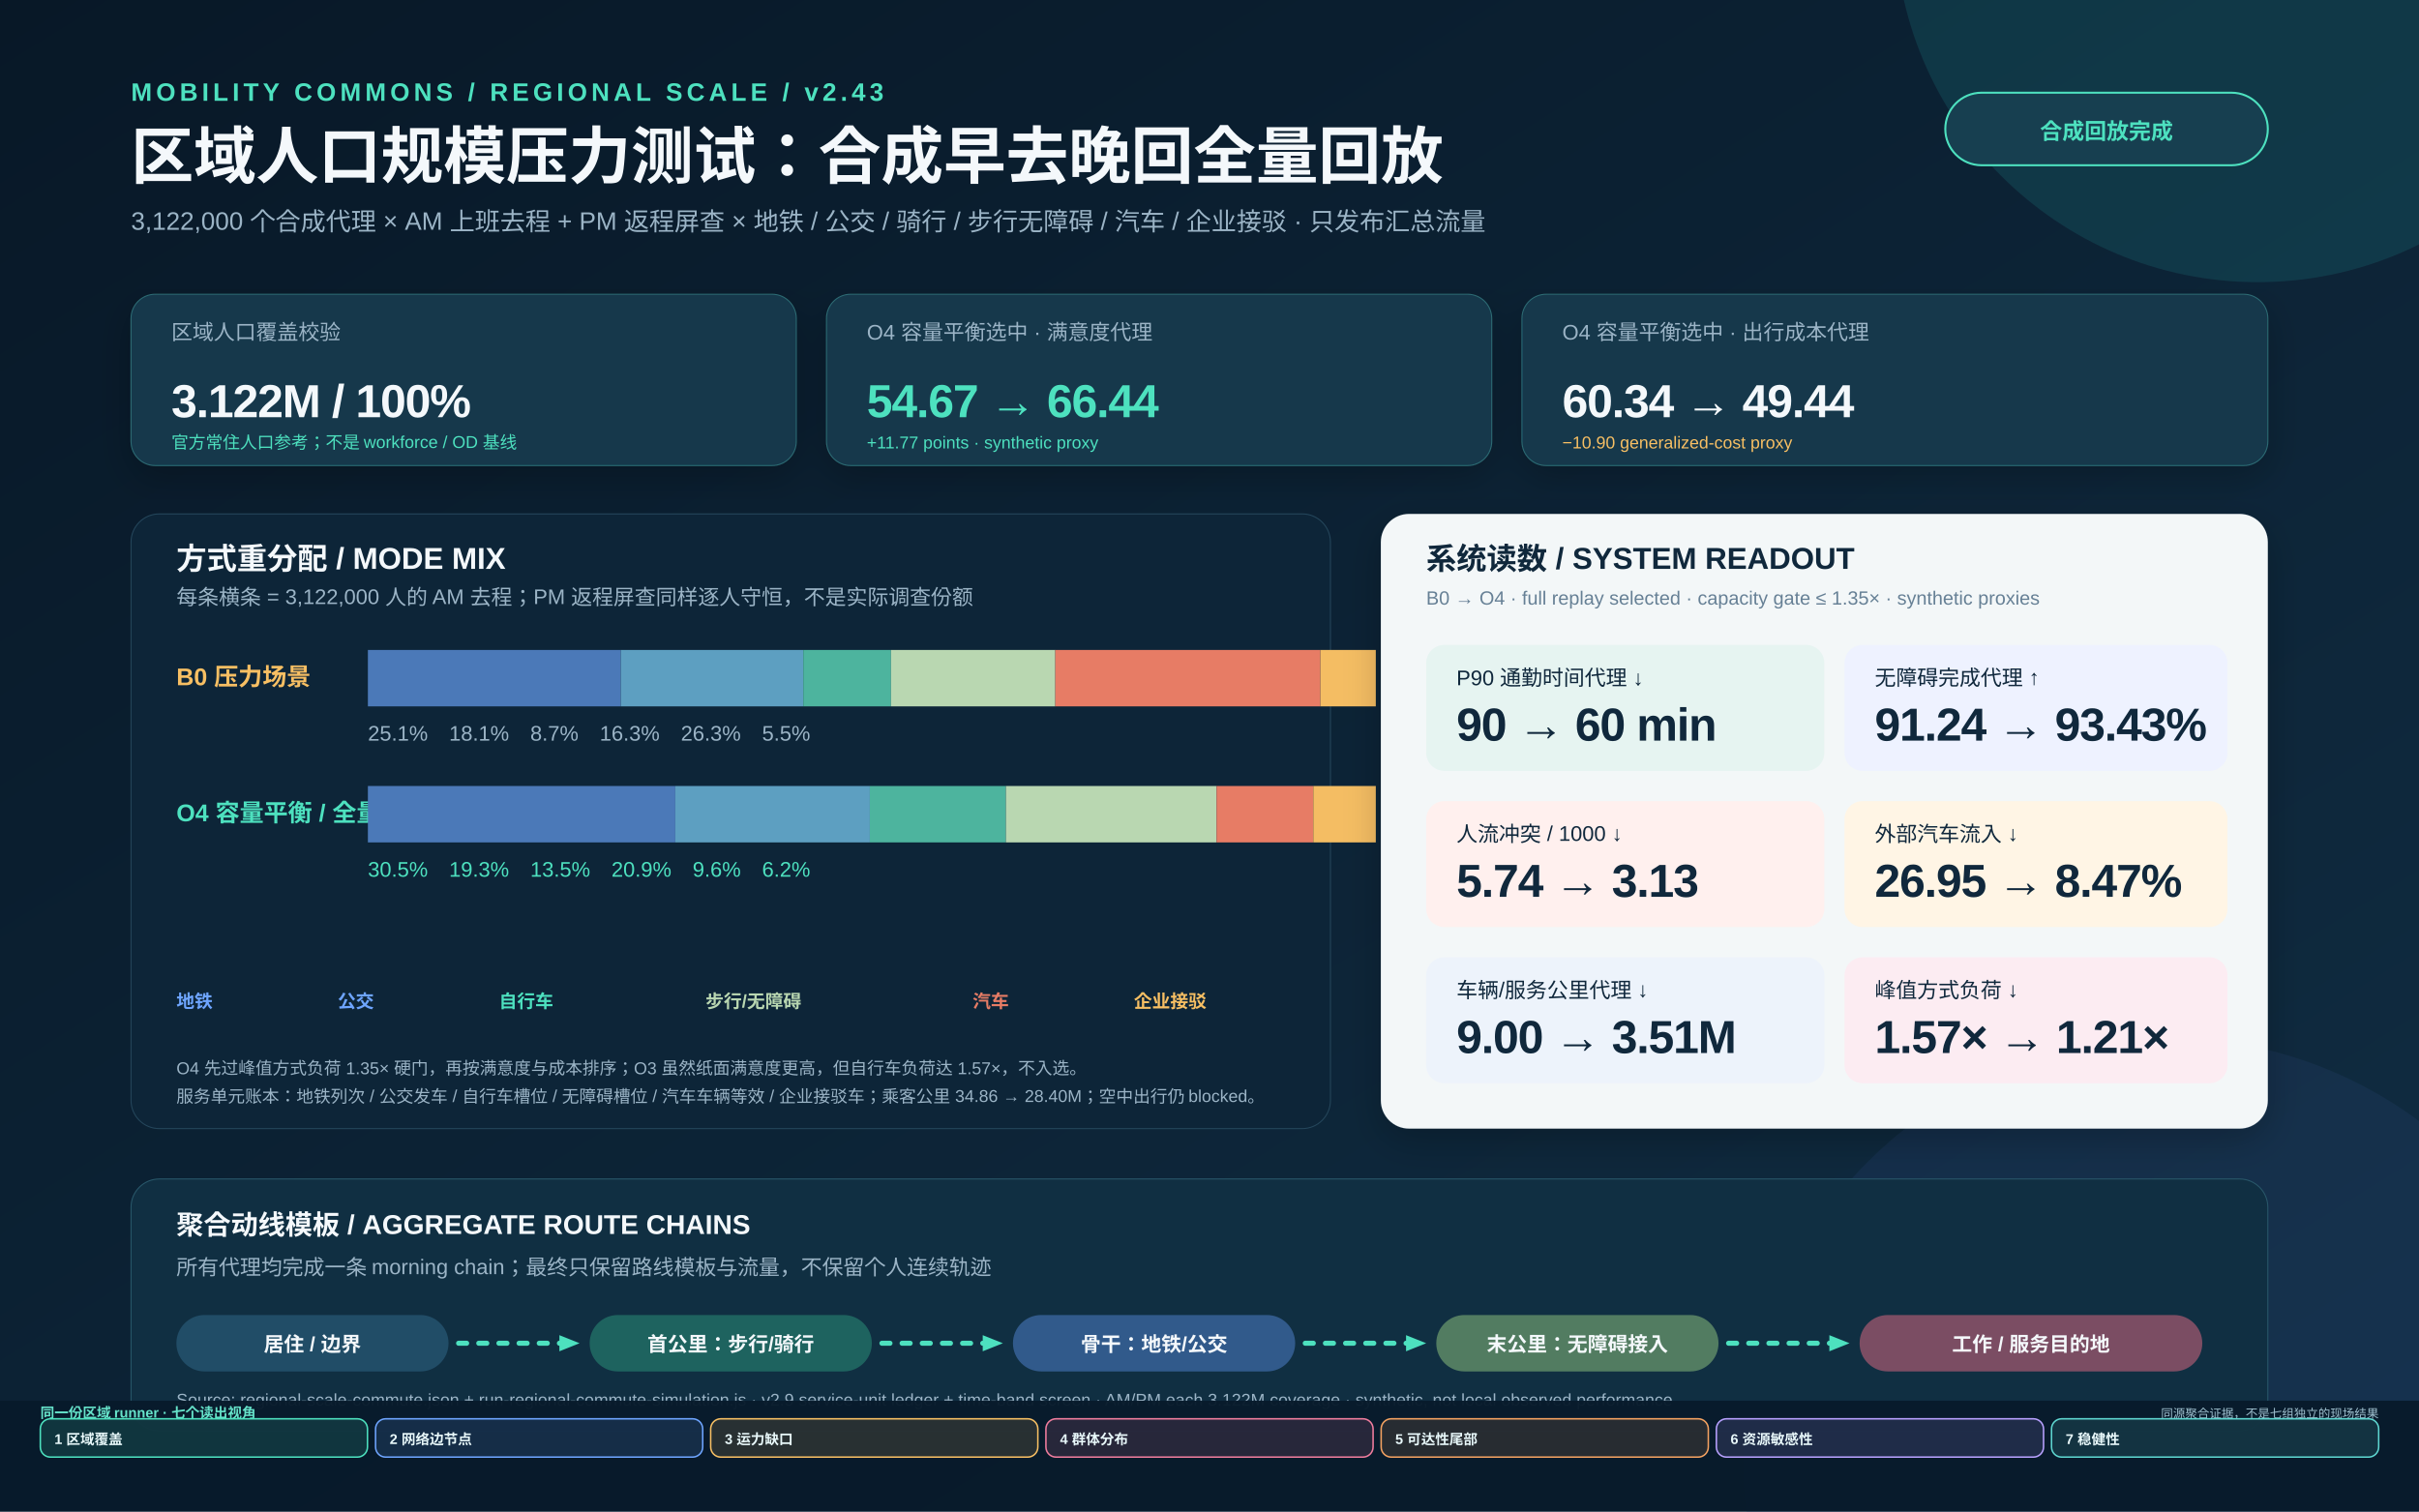
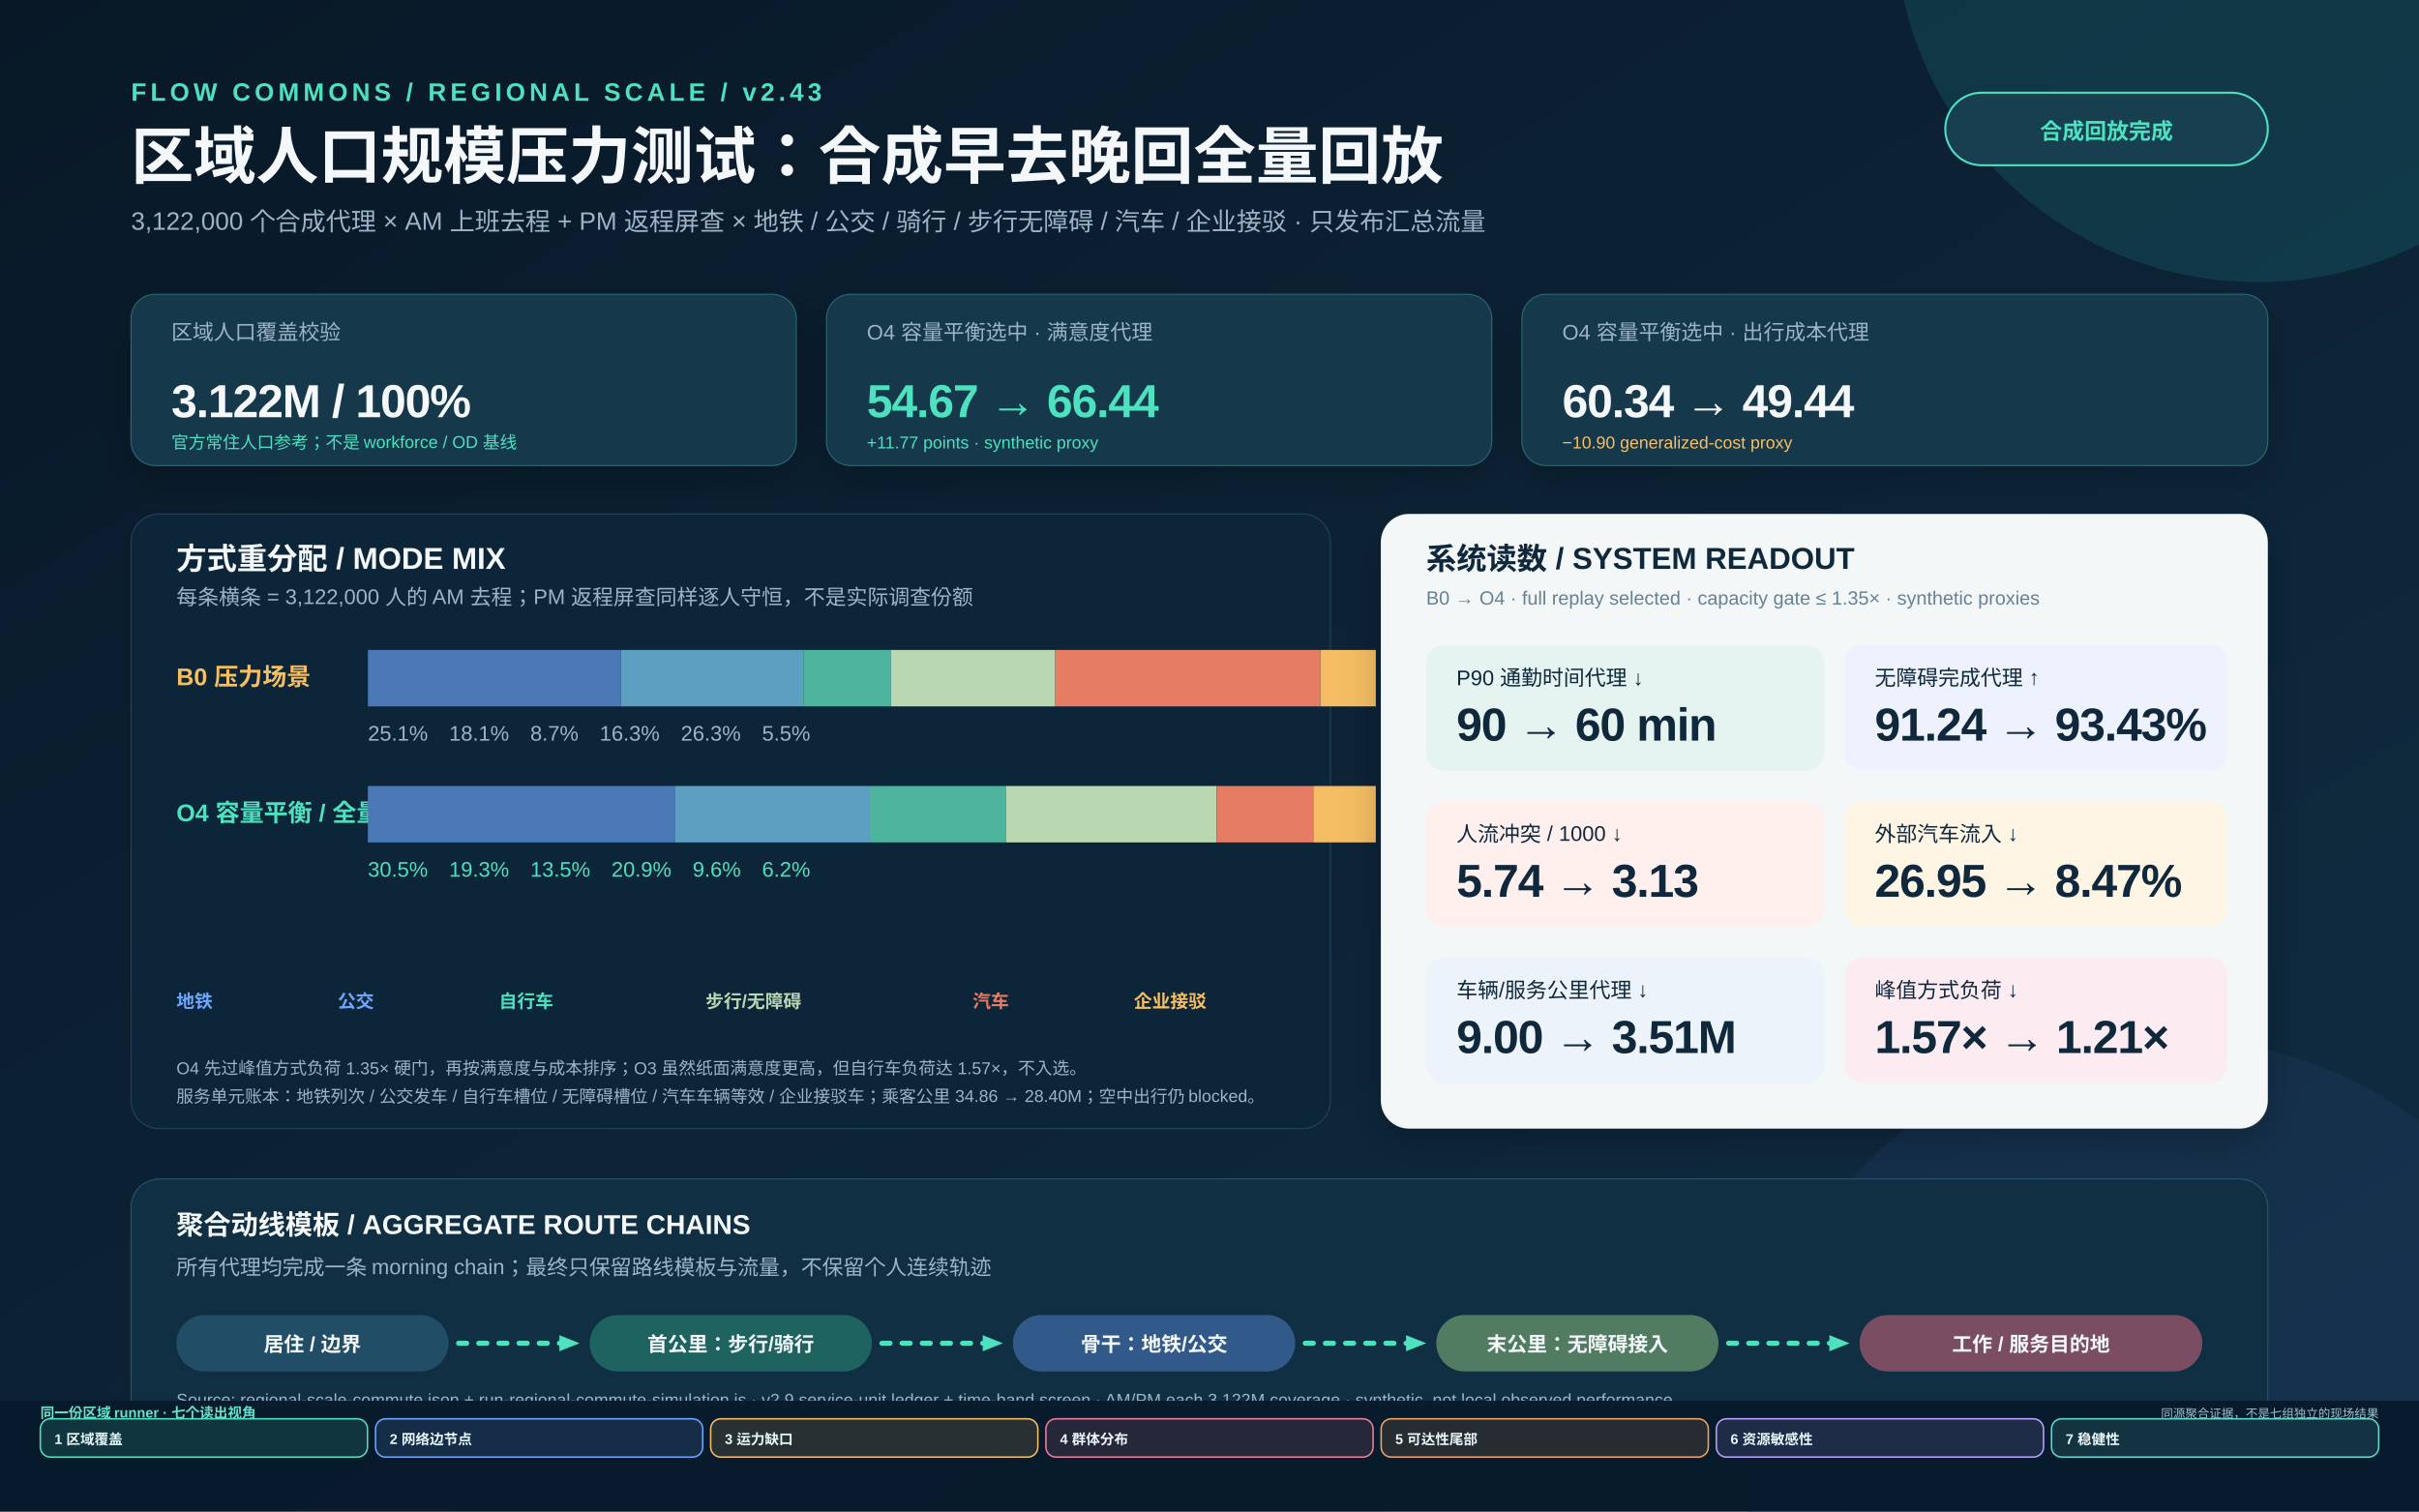
<svg xmlns="http://www.w3.org/2000/svg" width="2400" height="1500" viewBox="0 0 2400 1500" role="img" aria-labelledby="title desc">
  <defs>
    <linearGradient id="bg" x1="0" y1="0" x2="1" y2="1">
      <stop offset="0" stop-color="#081827" />
      <stop offset="1" stop-color="#102d43" />
    </linearGradient>
    <linearGradient id="mint" x1="0" y1="0" x2="1" y2="0">
      <stop offset="0" stop-color="#4de1bf" />
      <stop offset="1" stop-color="#20a89b" />
    </linearGradient>
    <filter id="shadow" x="-10%" y="-10%" width="120%" height="130%">
      <feDropShadow dx="0" dy="12" stdDeviation="18" flood-color="#000" flood-opacity=".22" />
    </filter>
    <style>
      .sans{font-family:PingFang SC,Microsoft YaHei,Arial,sans-serif}.mono{font-family:SFMono-Regular,Menlo,monospace}.white{fill:#f4f8fb}.muted{fill:#9bb4c6}.teal{fill:#4de1bf}.amber{fill:#f7bf63}.pink{fill:#f07d9e}.blue{fill:#6ea5ff}.card{fill:#f3f7f8}.ink{fill:#10283c}.small{font-size:21px}.label{font-size:24px;font-weight:700}.value{font-size:46px;font-weight:800;letter-spacing:-1px}.tiny{font-size:17px}.axis{fill:#7895a9;font-size:18px}.mode{font-size:18px;font-weight:700}.arrow{fill:none;stroke:#4de1bf;stroke-width:5;stroke-linecap:round;stroke-dasharray:8 12}
    </style>
  </defs>
  <rect width="2400" height="1500" fill="url(#bg)" />
  <circle cx="2240" cy="-80" r="360" fill="#1a6f76" opacity=".28" />
  <circle cx="2150" cy="1450" r="420" fill="#294575" opacity=".22" />
-   <text x="130" y="100" class="sans teal" font-size="25" font-weight="800" letter-spacing="4">MOBILITY COMMONS / REGIONAL SCALE / v2.43</text>
+   <text x="130" y="100" class="sans teal" font-size="25" font-weight="800" letter-spacing="4">FLOW COMMONS / REGIONAL SCALE / v2.43</text>
  <text x="130" y="177" class="sans white" font-size="62" font-weight="800">区域人口规模压力测试：合成早去晚回全量回放</text>
  <text x="130" y="228" class="sans muted" font-size="25">3,122,000 个合成代理 × AM 上班去程 + PM 返程屏查 × 地铁 / 公交 / 骑行 / 步行无障碍 / 汽车 / 企业接驳 · 只发布汇总流量</text>
  <rect x="1930" y="92" width="320" height="72" rx="36" fill="#173f50" stroke="#4de1bf" stroke-width="2" />
  <text x="2090" y="138" text-anchor="middle" class="sans teal" font-size="22" font-weight="800">合成回放完成</text>
  <g filter="url(#shadow)">
    <rect x="130" y="292" width="660" height="170" rx="24" fill="#12384c" stroke="#2e6b73" />
    <rect x="820" y="292" width="660" height="170" rx="24" fill="#12384c" stroke="#2e6b73" />
    <rect x="1510" y="292" width="740" height="170" rx="24" fill="#12384c" stroke="#2e6b73" />
  </g>
  <text x="170" y="337" class="sans muted small">区域人口覆盖校验</text>
  <text x="170" y="414" class="sans white value">3.122M / 100%</text>
  <text x="170" y="445" class="sans teal tiny">官方常住人口参考；不是 workforce / OD 基线</text>
  <text x="860" y="337" class="sans muted small">O4 容量平衡选中 · 满意度代理</text>
  <text x="860" y="414" class="sans teal value">54.67 → 66.44</text>
  <text x="860" y="445" class="sans teal tiny">+11.77 points · synthetic proxy</text>
  <text x="1550" y="337" class="sans muted small">O4 容量平衡选中 · 出行成本代理</text>
  <text x="1550" y="414" class="sans white value">60.34 → 49.44</text>
  <text x="1550" y="445" class="sans amber tiny">−10.90 generalized-cost proxy</text>
  <rect x="130" y="510" width="1190" height="610" rx="28" fill="#0d2538" stroke="#24465b" />
  <text x="175" y="565" class="sans white" font-size="30" font-weight="800">方式重分配 / MODE MIX</text>
  <text x="175" y="600" class="sans muted small">每条横条 = 3,122,000 人的 AM 去程；PM 返程屏查同样逐人守恒，不是实际调查份额</text>
  <text x="175" y="680" class="sans amber label">B0 压力场景</text>
  <text x="175" y="815" class="sans teal label">O4 容量平衡 / 全量搜索选中</text>
  <g>
    <rect x="365" y="645" width="251" height="56" fill="#4b79b8" />
    <rect x="616" y="645" width="181" height="56" fill="#5d9fc1" />
    <rect x="797" y="645" width="87" height="56" fill="#4db49e" />
    <rect x="884" y="645" width="163" height="56" fill="#b9d7b1" />
    <rect x="1047" y="645" width="263" height="56" fill="#e77c65" />
    <rect x="1310" y="645" width="55" height="56" fill="#f4bd63" />
    <rect x="365" y="780" width="305" height="56" fill="#4b79b8" />
    <rect x="670" y="780" width="193" height="56" fill="#5d9fc1" />
    <rect x="863" y="780" width="135" height="56" fill="#4db49e" />
    <rect x="998" y="780" width="209" height="56" fill="#b9d7b1" />
    <rect x="1207" y="780" width="96" height="56" fill="#e77c65" />
    <rect x="1303" y="780" width="62" height="56" fill="#f4bd63" />
    <text x="365" y="735" class="sans muted small">25.1%　18.1%　8.7%　16.3%　26.3%　5.5%</text>
    <text x="365" y="870" class="sans teal small">30.5%　19.3%　13.5%　20.9%　9.6%　6.2%</text>
  </g>
  <g class="sans mode">
    <text x="175" y="1000" class="blue">地铁</text>
    <text x="335" y="1000" class="blue">公交</text>
    <text x="495" y="1000" class="teal">自行车</text>
    <text x="700" y="1000" fill="#b9d7b1">步行/无障碍</text>
    <text x="965" y="1000" fill="#e77c65">汽车</text>
    <text x="1125" y="1000" class="amber">企业接驳</text>
  </g>
  <text x="175" y="1066" class="sans muted tiny">O4 先过峰值方式负荷 1.35× 硬门，再按满意度与成本排序；O3 虽然纸面满意度更高，但自行车负荷达 1.57×，不入选。</text>
  <text x="175" y="1094" class="sans muted tiny">服务单元账本：地铁列次 / 公交发车 / 自行车槽位 / 无障碍槽位 / 汽车车辆等效 / 企业接驳车；乘客公里 34.86 → 28.40M；空中出行仍 blocked。</text>
  <rect x="1370" y="510" width="880" height="610" rx="28" fill="#f3f7f8" filter="url(#shadow)" />
  <text x="1415" y="565" class="sans ink" font-size="30" font-weight="800">系统读数 / SYSTEM READOUT</text>
  <text x="1415" y="600" class="sans" fill="#668095" font-size="19">B0 → O4 · full replay selected · capacity gate ≤ 1.35× · synthetic proxies</text>
  <g class="sans">
    <rect x="1415" y="640" width="395" height="125" rx="18" fill="#e6f4f1" />
    <text x="1445" y="680" class="ink small">P90 通勤时间代理 ↓</text>
    <text x="1445" y="735" class="ink value">90 → 60 min</text>
    <rect x="1830" y="640" width="380" height="125" rx="18" fill="#eef2ff" />
    <text x="1860" y="680" class="ink small">无障碍完成代理 ↑</text>
    <text x="1860" y="735" class="ink value">91.24 → 93.43%</text>
    <rect x="1415" y="795" width="395" height="125" rx="18" fill="#fff0ee" />
    <text x="1445" y="835" class="ink small">人流冲突 / 1000 ↓</text>
    <text x="1445" y="890" class="ink value">5.74 → 3.13</text>
    <rect x="1830" y="795" width="380" height="125" rx="18" fill="#fff5e5" />
    <text x="1860" y="835" class="ink small">外部汽车流入 ↓</text>
    <text x="1860" y="890" class="ink value">26.95 → 8.47%</text>
    <rect x="1415" y="950" width="395" height="125" rx="18" fill="#edf3fb" />
    <text x="1445" y="990" class="ink small">车辆/服务公里代理 ↓</text>
    <text x="1445" y="1045" class="ink value">9.00 → 3.51M</text>
    <rect x="1830" y="950" width="380" height="125" rx="18" fill="#fcecf2" />
    <text x="1860" y="990" class="ink small">峰值方式负荷 ↓</text>
    <text x="1860" y="1045" class="ink value">1.57× → 1.21×</text>
  </g>
  <rect x="130" y="1170" width="2120" height="250" rx="28" fill="#102f42" stroke="#28576a" />
  <text x="175" y="1225" class="sans white" font-size="27" font-weight="800">聚合动线模板 / AGGREGATE ROUTE CHAINS</text>
  <text x="175" y="1265" class="sans muted small">所有代理均完成一条 morning chain；最终只保留路线模板与流量，不保留个人连续轨迹</text>
  <g class="sans" font-size="20" font-weight="700">
    <rect x="175" y="1305" width="270" height="56" rx="28" fill="#214d67" />
    <text x="310" y="1341" text-anchor="middle" class="white">居住 / 边界</text>
    <path d="M455 1333 H555" class="arrow" />
    <polygon points="555,1325 575,1333 555,1341" fill="#4de1bf" />
    <rect x="585" y="1305" width="280" height="56" rx="28" fill="#1e635f" />
    <text x="725" y="1341" text-anchor="middle" class="white">首公里：步行/骑行</text>
    <path d="M875 1333 H975" class="arrow" />
    <polygon points="975,1325 995,1333 975,1341" fill="#4de1bf" />
    <rect x="1005" y="1305" width="280" height="56" rx="28" fill="#315a8b" />
    <text x="1145" y="1341" text-anchor="middle" class="white">骨干：地铁/公交</text>
    <path d="M1295 1333 H1395" class="arrow" />
    <polygon points="1395,1325 1415,1333 1395,1341" fill="#4de1bf" />
    <rect x="1425" y="1305" width="280" height="56" rx="28" fill="#527c61" />
    <text x="1565" y="1341" text-anchor="middle" class="white">末公里：无障碍接入</text>
    <path d="M1715 1333 H1815" class="arrow" />
    <polygon points="1815,1325 1835,1333 1815,1341" fill="#4de1bf" />
    <rect x="1845" y="1305" width="340" height="56" rx="28" fill="#7b4d63" />
    <text x="2015" y="1341" text-anchor="middle" class="white">工作 / 服务目的地</text>
  </g>
  <text x="175" y="1395" class="sans muted tiny">Source: regional-scale-commute.json + run-regional-commute-simulation.js · v2.9 service-unit ledger + time-band screen · AM/PM each 3.122M coverage · synthetic, not local observed performance</text>
  <g id="evidence-chain-ribbon">
    <rect x="0" y="1390" width="2400" height="110" fill="#071A2B" opacity=".96" />
    <text x="40" y="1407" font-family="Arial,sans-serif" font-size="14" font-weight="800" fill="#66E3CA">同一份区域 runner · 七个读出视角</text>
    <text x="2360" y="1407" text-anchor="end" font-family="Arial,sans-serif" font-size="12" fill="#9FC0CF">同源聚合证据，不是七组独立的现场结果</text>
    <rect x="40.0" y="1408" width="324.6" height="38" rx="10" fill="#4DE1BF22" stroke="#4DE1BF" stroke-width="1.5" />
    <text x="54.0" y="1433" font-family="Arial,sans-serif" font-size="14" font-weight="800" fill="#E8F8FA">1  区域覆盖</text>
    <rect x="372.6" y="1408" width="324.6" height="38" rx="10" fill="#6EA5FF22" stroke="#6EA5FF" stroke-width="1.5" />
    <text x="386.6" y="1433" font-family="Arial,sans-serif" font-size="14" font-weight="800" fill="#E8F8FA">2  网络边节点</text>
    <rect x="705.1" y="1408" width="324.6" height="38" rx="10" fill="#F7BF6322" stroke="#F7BF63" stroke-width="1.5" />
    <text x="719.1" y="1433" font-family="Arial,sans-serif" font-size="14" font-weight="800" fill="#E8F8FA">3  运力缺口</text>
    <rect x="1037.7" y="1408" width="324.6" height="38" rx="10" fill="#F07D9E22" stroke="#F07D9E" stroke-width="1.5" />
    <text x="1051.7" y="1433" font-family="Arial,sans-serif" font-size="14" font-weight="800" fill="#E8F8FA">4  群体分布</text>
    <rect x="1370.3" y="1408" width="324.6" height="38" rx="10" fill="#F4A26122" stroke="#F4A261" stroke-width="1.5" />
    <text x="1384.3" y="1433" font-family="Arial,sans-serif" font-size="14" font-weight="800" fill="#E8F8FA">5  可达性尾部</text>
    <rect x="1702.9" y="1408" width="324.6" height="38" rx="10" fill="#B8A1FF22" stroke="#B8A1FF" stroke-width="1.5" />
    <text x="1716.9" y="1433" font-family="Arial,sans-serif" font-size="14" font-weight="800" fill="#E8F8FA">6  资源敏感性</text>
    <rect x="2035.4" y="1408" width="324.6" height="38" rx="10" fill="#5ED6D022" stroke="#5ED6D0" stroke-width="1.5" />
    <text x="2049.4" y="1433" font-family="Arial,sans-serif" font-size="14" font-weight="800" fill="#E8F8FA">7  稳健性</text>
  </g>
</svg>
